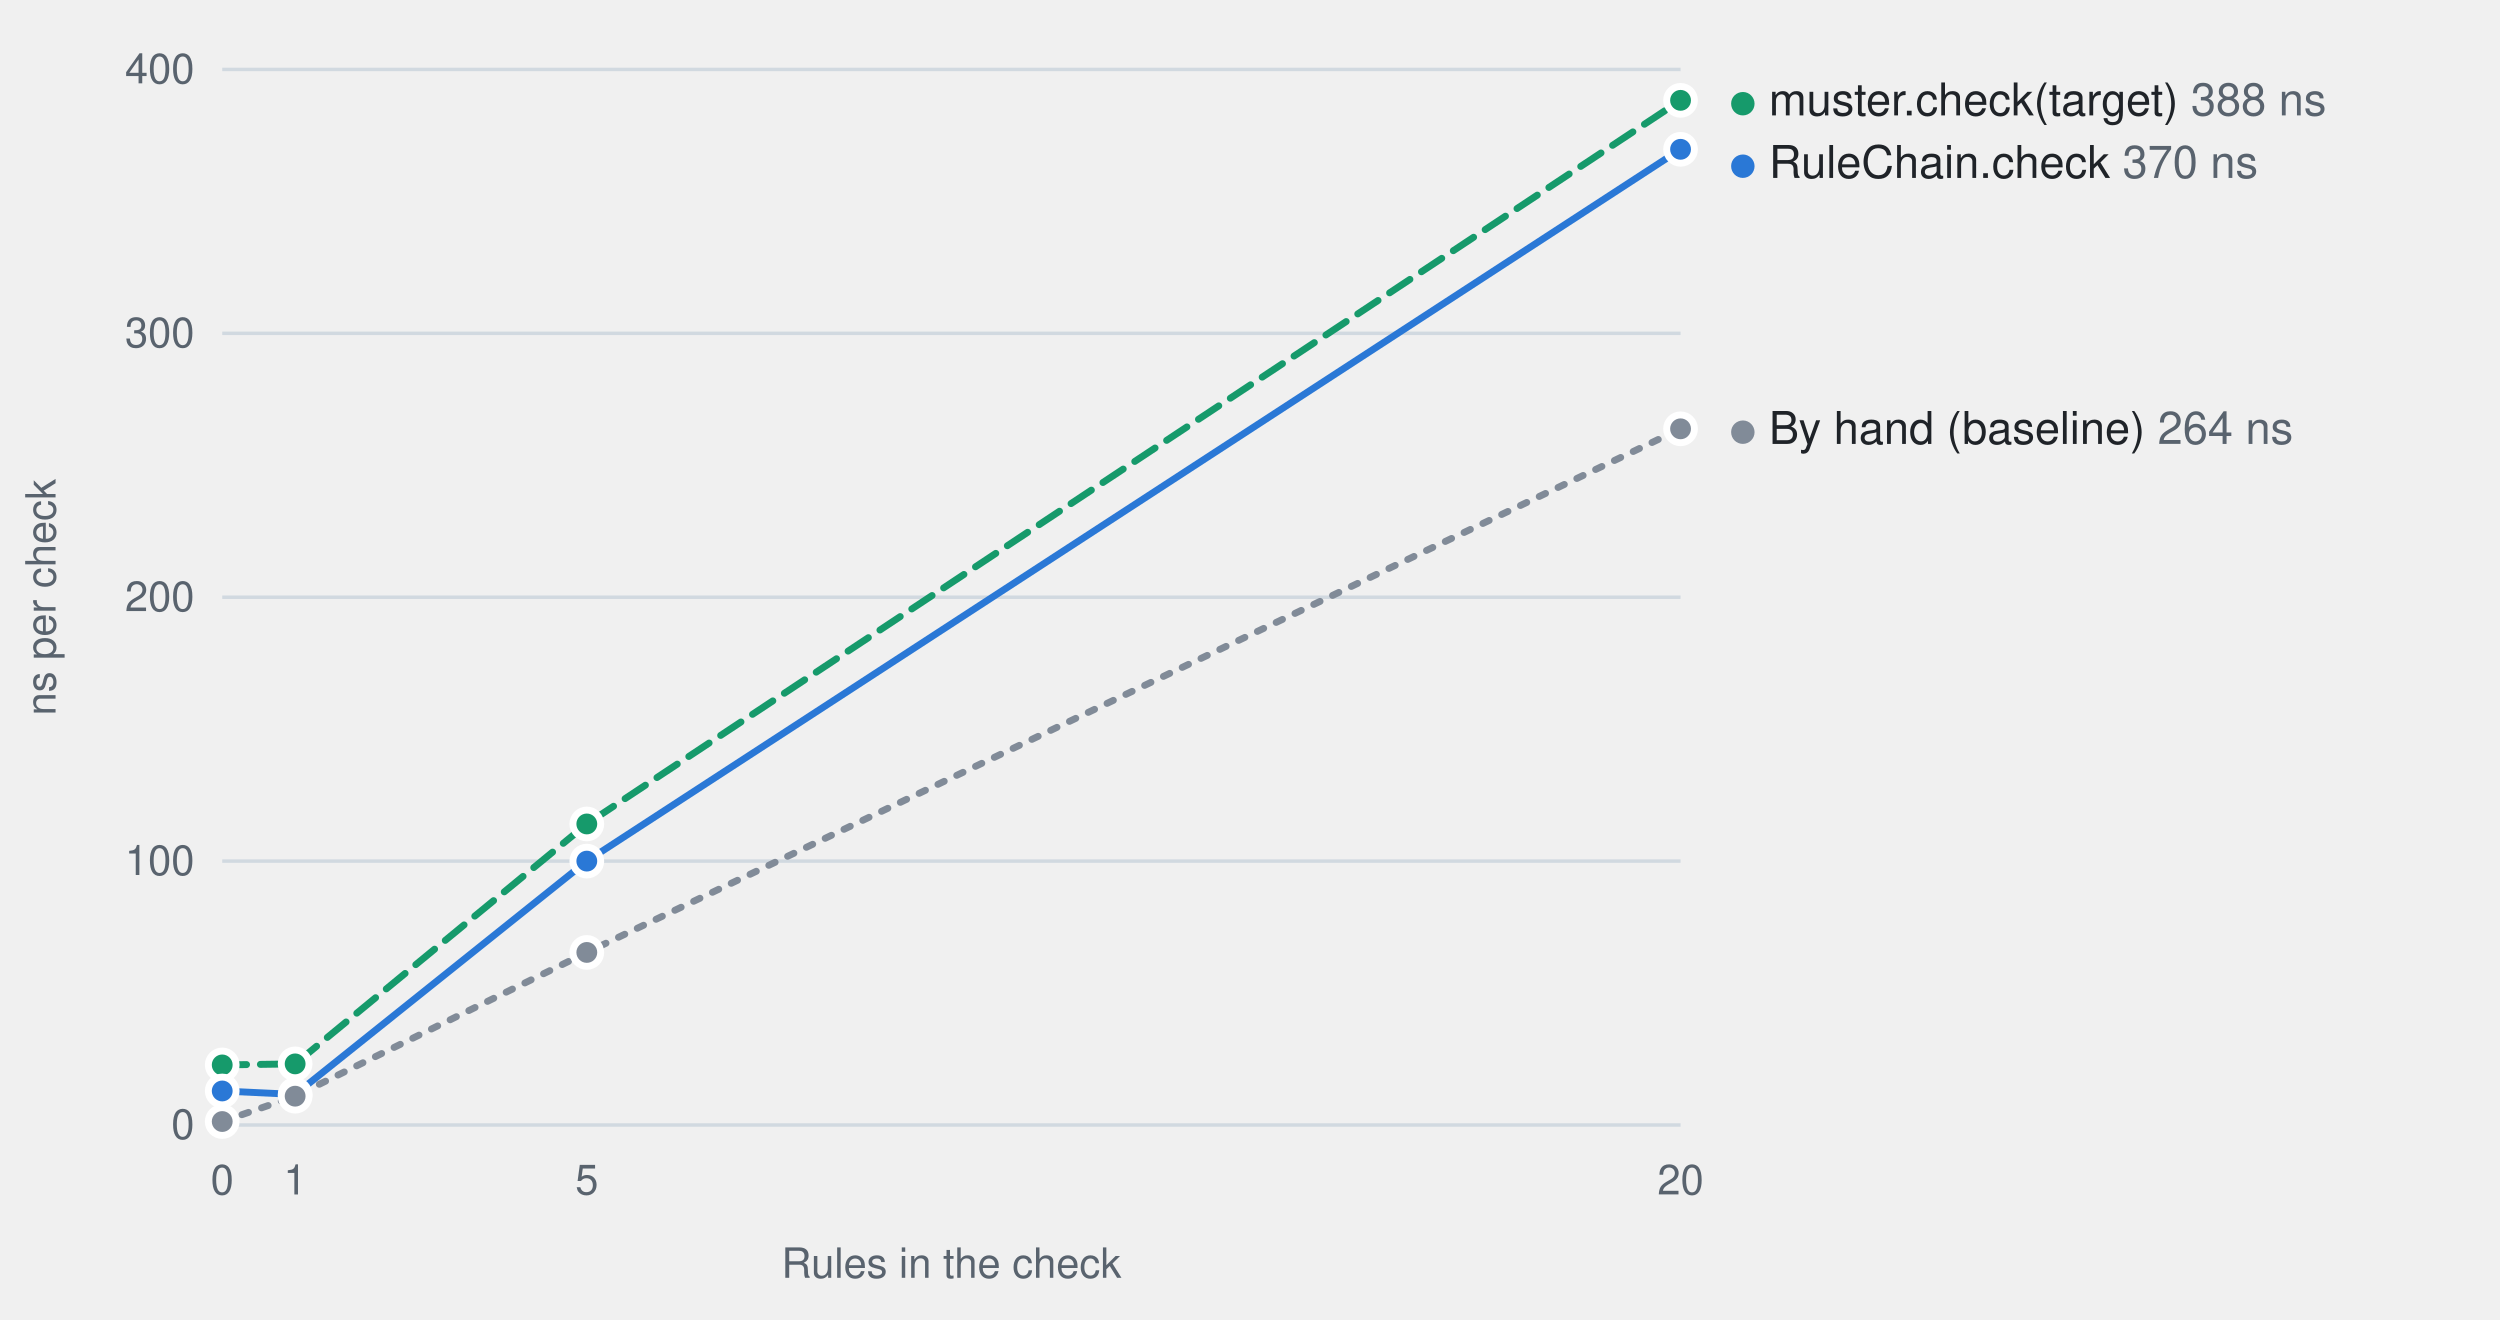
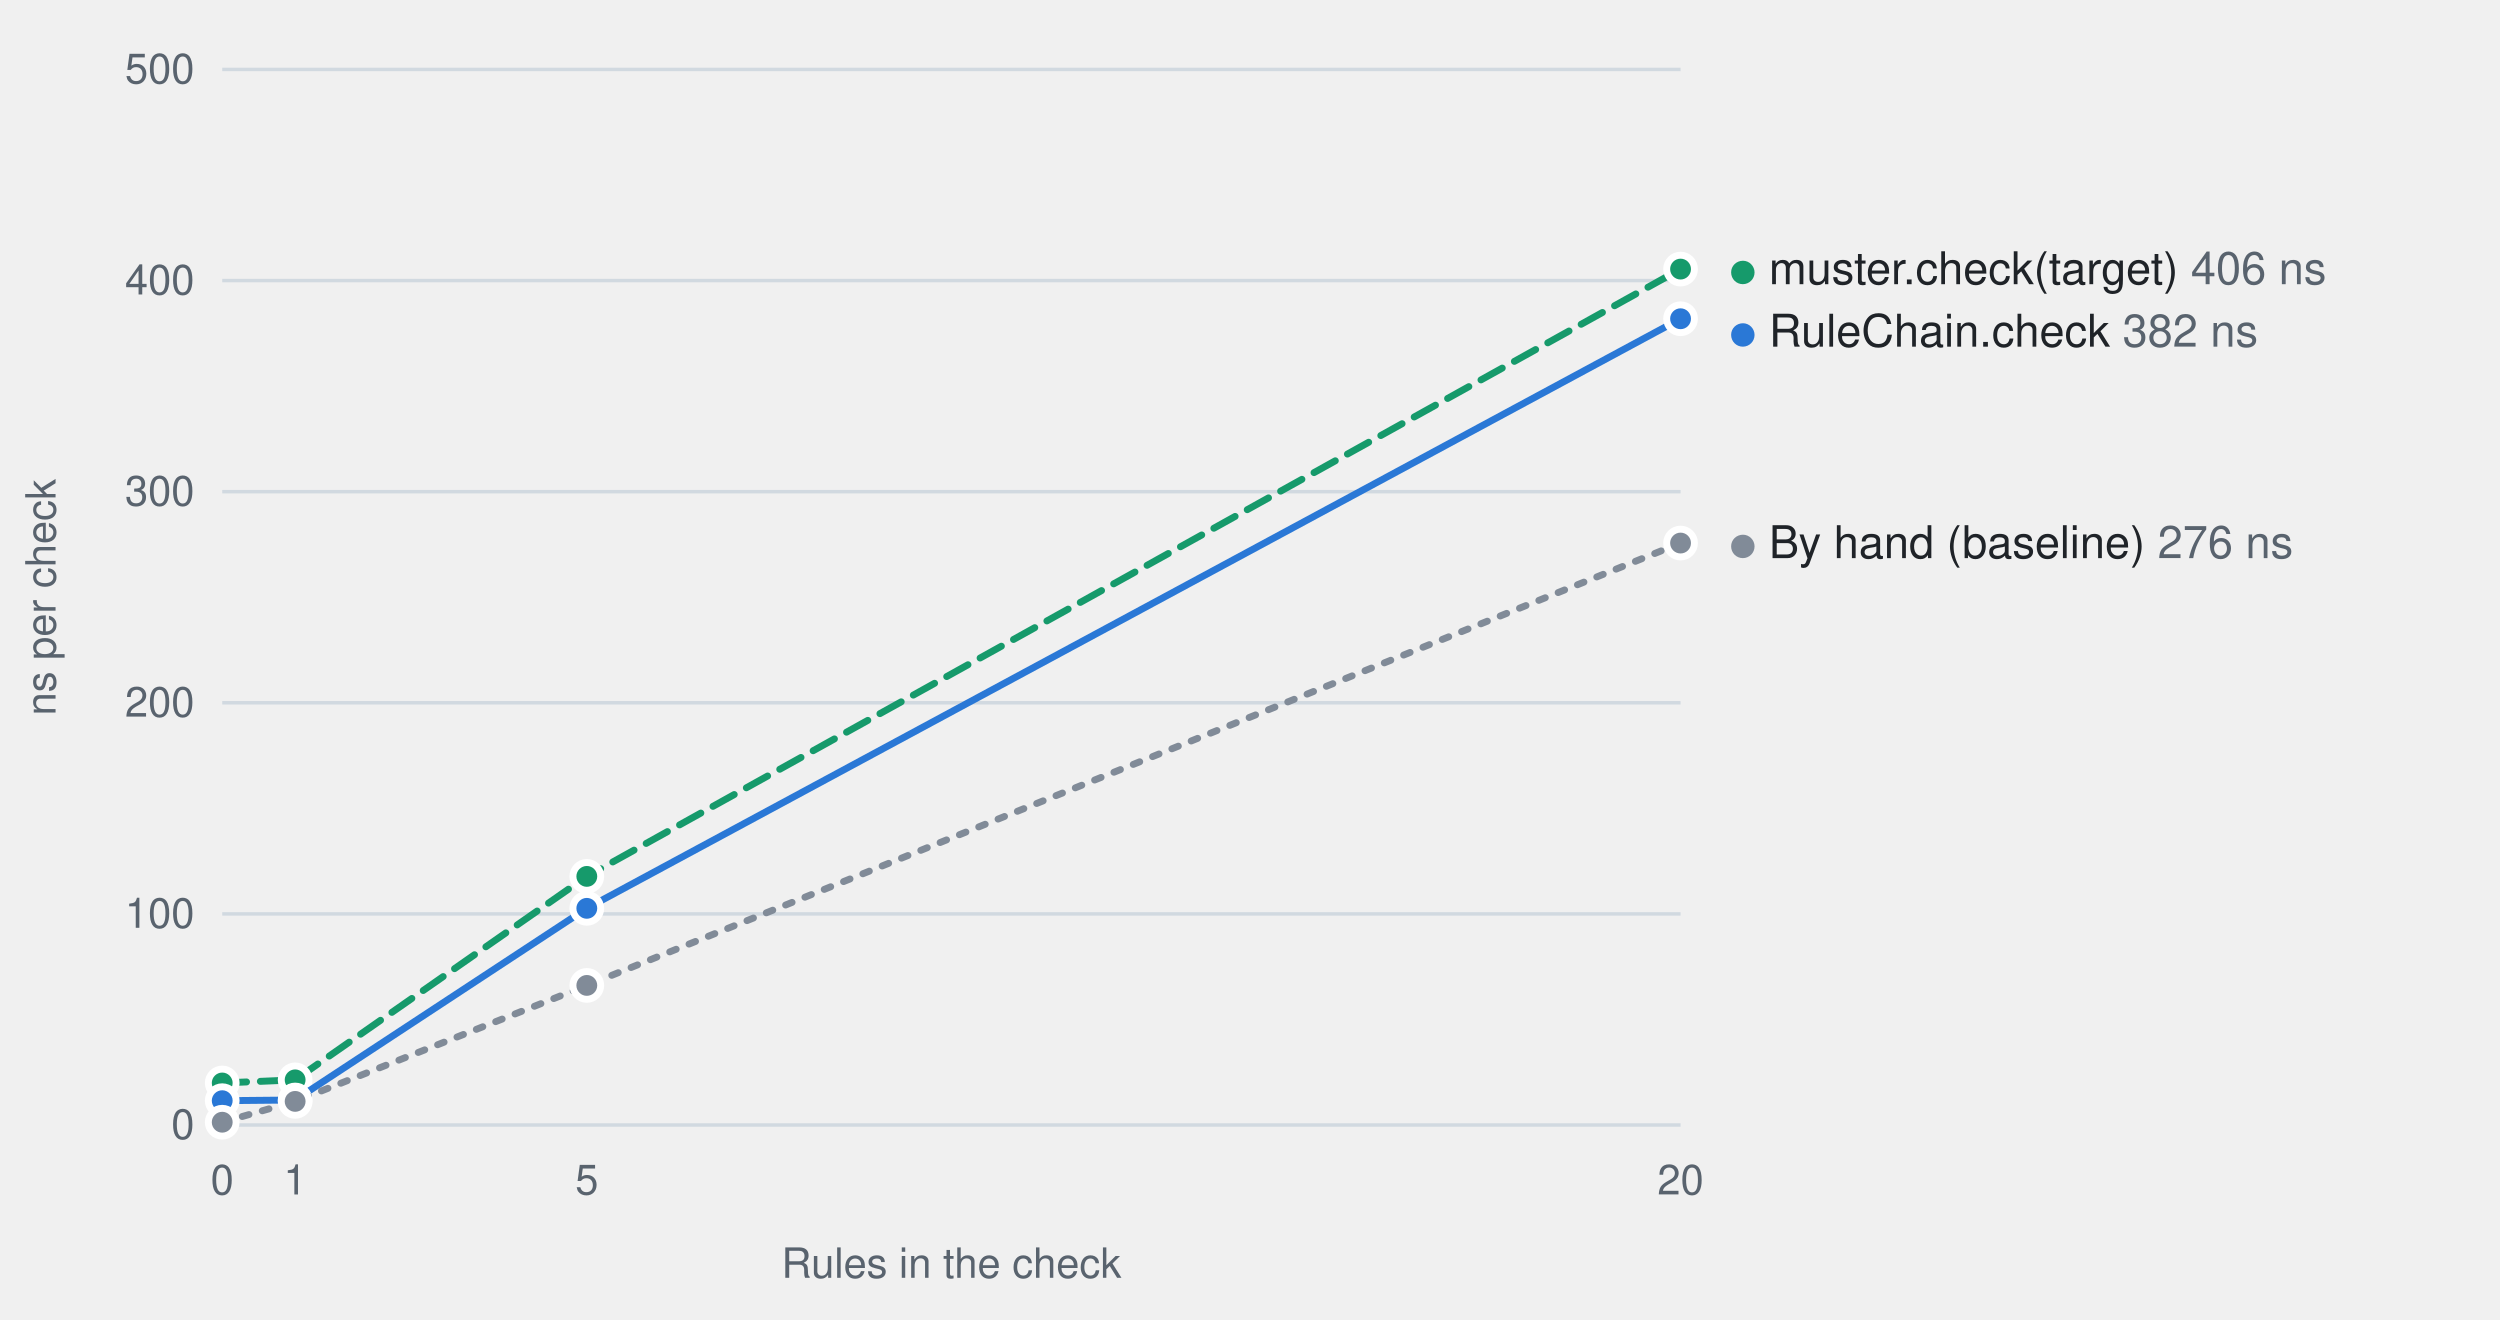
<svg xmlns="http://www.w3.org/2000/svg" width="720" height="380" viewBox="0 0 720 380" role="img" aria-labelledby="title desc" font-family="-apple-system, BlinkMacSystemFont, 'Segoe UI', Helvetica, Arial, sans-serif">
  <line x1="64" y1="324.0" x2="484" y2="324.0" stroke="#d1d9e0" />
  <text x="56" y="324.0" fill="#59636e" font-size="12" text-anchor="end" dominant-baseline="middle">0</text>
-   <line x1="64" y1="248.0" x2="484" y2="248.0" stroke="#d1d9e0" />
-   <text x="56" y="248.0" fill="#59636e" font-size="12" text-anchor="end" dominant-baseline="middle">100</text>
-   <line x1="64" y1="172.0" x2="484" y2="172.0" stroke="#d1d9e0" />
-   <text x="56" y="172.0" fill="#59636e" font-size="12" text-anchor="end" dominant-baseline="middle">200</text>
-   <line x1="64" y1="96.0" x2="484" y2="96.0" stroke="#d1d9e0" />
-   <text x="56" y="96.0" fill="#59636e" font-size="12" text-anchor="end" dominant-baseline="middle">300</text>
+   <line x1="64" y1="263.2" x2="484" y2="263.2" stroke="#d1d9e0" />
+   <text x="56" y="263.2" fill="#59636e" font-size="12" text-anchor="end" dominant-baseline="middle">100</text>
+   <line x1="64" y1="202.4" x2="484" y2="202.4" stroke="#d1d9e0" />
+   <text x="56" y="202.4" fill="#59636e" font-size="12" text-anchor="end" dominant-baseline="middle">200</text>
+   <line x1="64" y1="141.6" x2="484" y2="141.6" stroke="#d1d9e0" />
+   <text x="56" y="141.6" fill="#59636e" font-size="12" text-anchor="end" dominant-baseline="middle">300</text>
+   <line x1="64" y1="80.8" x2="484" y2="80.8" stroke="#d1d9e0" />
+   <text x="56" y="80.8" fill="#59636e" font-size="12" text-anchor="end" dominant-baseline="middle">400</text>
  <line x1="64" y1="20.0" x2="484" y2="20.0" stroke="#d1d9e0" />
-   <text x="56" y="20.0" fill="#59636e" font-size="12" text-anchor="end" dominant-baseline="middle">400</text>
+   <text x="56" y="20.0" fill="#59636e" font-size="12" text-anchor="end" dominant-baseline="middle">500</text>
  <text x="64.0" y="344" fill="#59636e" font-size="12" text-anchor="middle">0</text>
  <text x="85.0" y="344" fill="#59636e" font-size="12" text-anchor="middle">1</text>
  <text x="169.0" y="344" fill="#59636e" font-size="12" text-anchor="middle">5</text>
  <text x="484.0" y="344" fill="#59636e" font-size="12" text-anchor="middle">20</text>
  <text x="274.0" y="368" fill="#59636e" font-size="12" text-anchor="middle">Rules in the check</text>
  <text x="16" y="172.0" fill="#59636e" font-size="12" text-anchor="middle" transform="rotate(-90 16 172.0)">ns per check</text>
-   <polyline points="64.0,306.7 85.0,306.4 169.0,237.3 484.0,28.9" fill="none" stroke="#169a6b" stroke-width="2" stroke-linejoin="round" stroke-linecap="round" stroke-dasharray="7 4" />
-   <circle cx="64.0" cy="306.7" r="4" fill="#169a6b" stroke="#ffffff" stroke-width="2" />
-   <circle cx="85.0" cy="306.4" r="4" fill="#169a6b" stroke="#ffffff" stroke-width="2" />
-   <circle cx="169.0" cy="237.3" r="4" fill="#169a6b" stroke="#ffffff" stroke-width="2" />
-   <circle cx="484.0" cy="28.9" r="4" fill="#169a6b" stroke="#ffffff" stroke-width="2" />
-   <polyline points="64.0,314.2 85.0,315.2 169.0,248.0 484.0,43.0" fill="none" stroke="#2a78d6" stroke-width="2" stroke-linejoin="round" stroke-linecap="round" />
-   <circle cx="64.0" cy="314.2" r="4" fill="#2a78d6" stroke="#ffffff" stroke-width="2" />
-   <circle cx="85.0" cy="315.2" r="4" fill="#2a78d6" stroke="#ffffff" stroke-width="2" />
-   <circle cx="169.0" cy="248.0" r="4" fill="#2a78d6" stroke="#ffffff" stroke-width="2" />
-   <circle cx="484.0" cy="43.0" r="4" fill="#2a78d6" stroke="#ffffff" stroke-width="2" />
-   <polyline points="64.0,323.0 85.0,315.7 169.0,274.3 484.0,123.5" fill="none" stroke="#818b98" stroke-width="2" stroke-linejoin="round" stroke-linecap="round" stroke-dasharray="2 4" />
-   <circle cx="64.0" cy="323.0" r="4" fill="#818b98" stroke="#ffffff" stroke-width="2" />
-   <circle cx="85.0" cy="315.7" r="4" fill="#818b98" stroke="#ffffff" stroke-width="2" />
-   <circle cx="169.0" cy="274.3" r="4" fill="#818b98" stroke="#ffffff" stroke-width="2" />
-   <circle cx="484.0" cy="123.5" r="4" fill="#818b98" stroke="#ffffff" stroke-width="2" />
-   <text x="498" y="28.9" fill="#1f2328" font-size="13" dominant-baseline="middle">
-     <tspan fill="#169a6b">●</tspan> muster.check(target) <tspan fill="#59636e">388 ns</tspan>
+   <polyline points="64.0,311.9 85.0,311.0 169.0,252.4 484.0,77.5" fill="none" stroke="#169a6b" stroke-width="2" stroke-linejoin="round" stroke-linecap="round" stroke-dasharray="7 4" />
+   <circle cx="64.0" cy="311.9" r="4" fill="#169a6b" stroke="#ffffff" stroke-width="2" />
+   <circle cx="85.0" cy="311.0" r="4" fill="#169a6b" stroke="#ffffff" stroke-width="2" />
+   <circle cx="169.0" cy="252.4" r="4" fill="#169a6b" stroke="#ffffff" stroke-width="2" />
+   <circle cx="484.0" cy="77.5" r="4" fill="#169a6b" stroke="#ffffff" stroke-width="2" />
+   <polyline points="64.0,317.0 85.0,316.8 169.0,261.6 484.0,91.8" fill="none" stroke="#2a78d6" stroke-width="2" stroke-linejoin="round" stroke-linecap="round" />
+   <circle cx="64.0" cy="317.0" r="4" fill="#2a78d6" stroke="#ffffff" stroke-width="2" />
+   <circle cx="85.0" cy="316.8" r="4" fill="#2a78d6" stroke="#ffffff" stroke-width="2" />
+   <circle cx="169.0" cy="261.6" r="4" fill="#2a78d6" stroke="#ffffff" stroke-width="2" />
+   <circle cx="484.0" cy="91.8" r="4" fill="#2a78d6" stroke="#ffffff" stroke-width="2" />
+   <polyline points="64.0,323.2 85.0,317.2 169.0,283.8 484.0,156.4" fill="none" stroke="#818b98" stroke-width="2" stroke-linejoin="round" stroke-linecap="round" stroke-dasharray="2 4" />
+   <circle cx="64.0" cy="323.2" r="4" fill="#818b98" stroke="#ffffff" stroke-width="2" />
+   <circle cx="85.0" cy="317.2" r="4" fill="#818b98" stroke="#ffffff" stroke-width="2" />
+   <circle cx="169.0" cy="283.8" r="4" fill="#818b98" stroke="#ffffff" stroke-width="2" />
+   <circle cx="484.0" cy="156.4" r="4" fill="#818b98" stroke="#ffffff" stroke-width="2" />
+   <text x="498" y="77.5" fill="#1f2328" font-size="13" dominant-baseline="middle">
+     <tspan fill="#169a6b">●</tspan> muster.check(target) <tspan fill="#59636e">406 ns</tspan>
  </text>
-   <text x="498" y="46.9" fill="#1f2328" font-size="13" dominant-baseline="middle">
-     <tspan fill="#2a78d6">●</tspan> RuleChain.check <tspan fill="#59636e">370 ns</tspan>
+   <text x="498" y="95.5" fill="#1f2328" font-size="13" dominant-baseline="middle">
+     <tspan fill="#2a78d6">●</tspan> RuleChain.check <tspan fill="#59636e">382 ns</tspan>
  </text>
-   <text x="498" y="123.5" fill="#1f2328" font-size="13" dominant-baseline="middle">
-     <tspan fill="#818b98">●</tspan> By hand (baseline) <tspan fill="#59636e">264 ns</tspan>
+   <text x="498" y="156.4" fill="#1f2328" font-size="13" dominant-baseline="middle">
+     <tspan fill="#818b98">●</tspan> By hand (baseline) <tspan fill="#59636e">276 ns</tspan>
  </text>
</svg>
